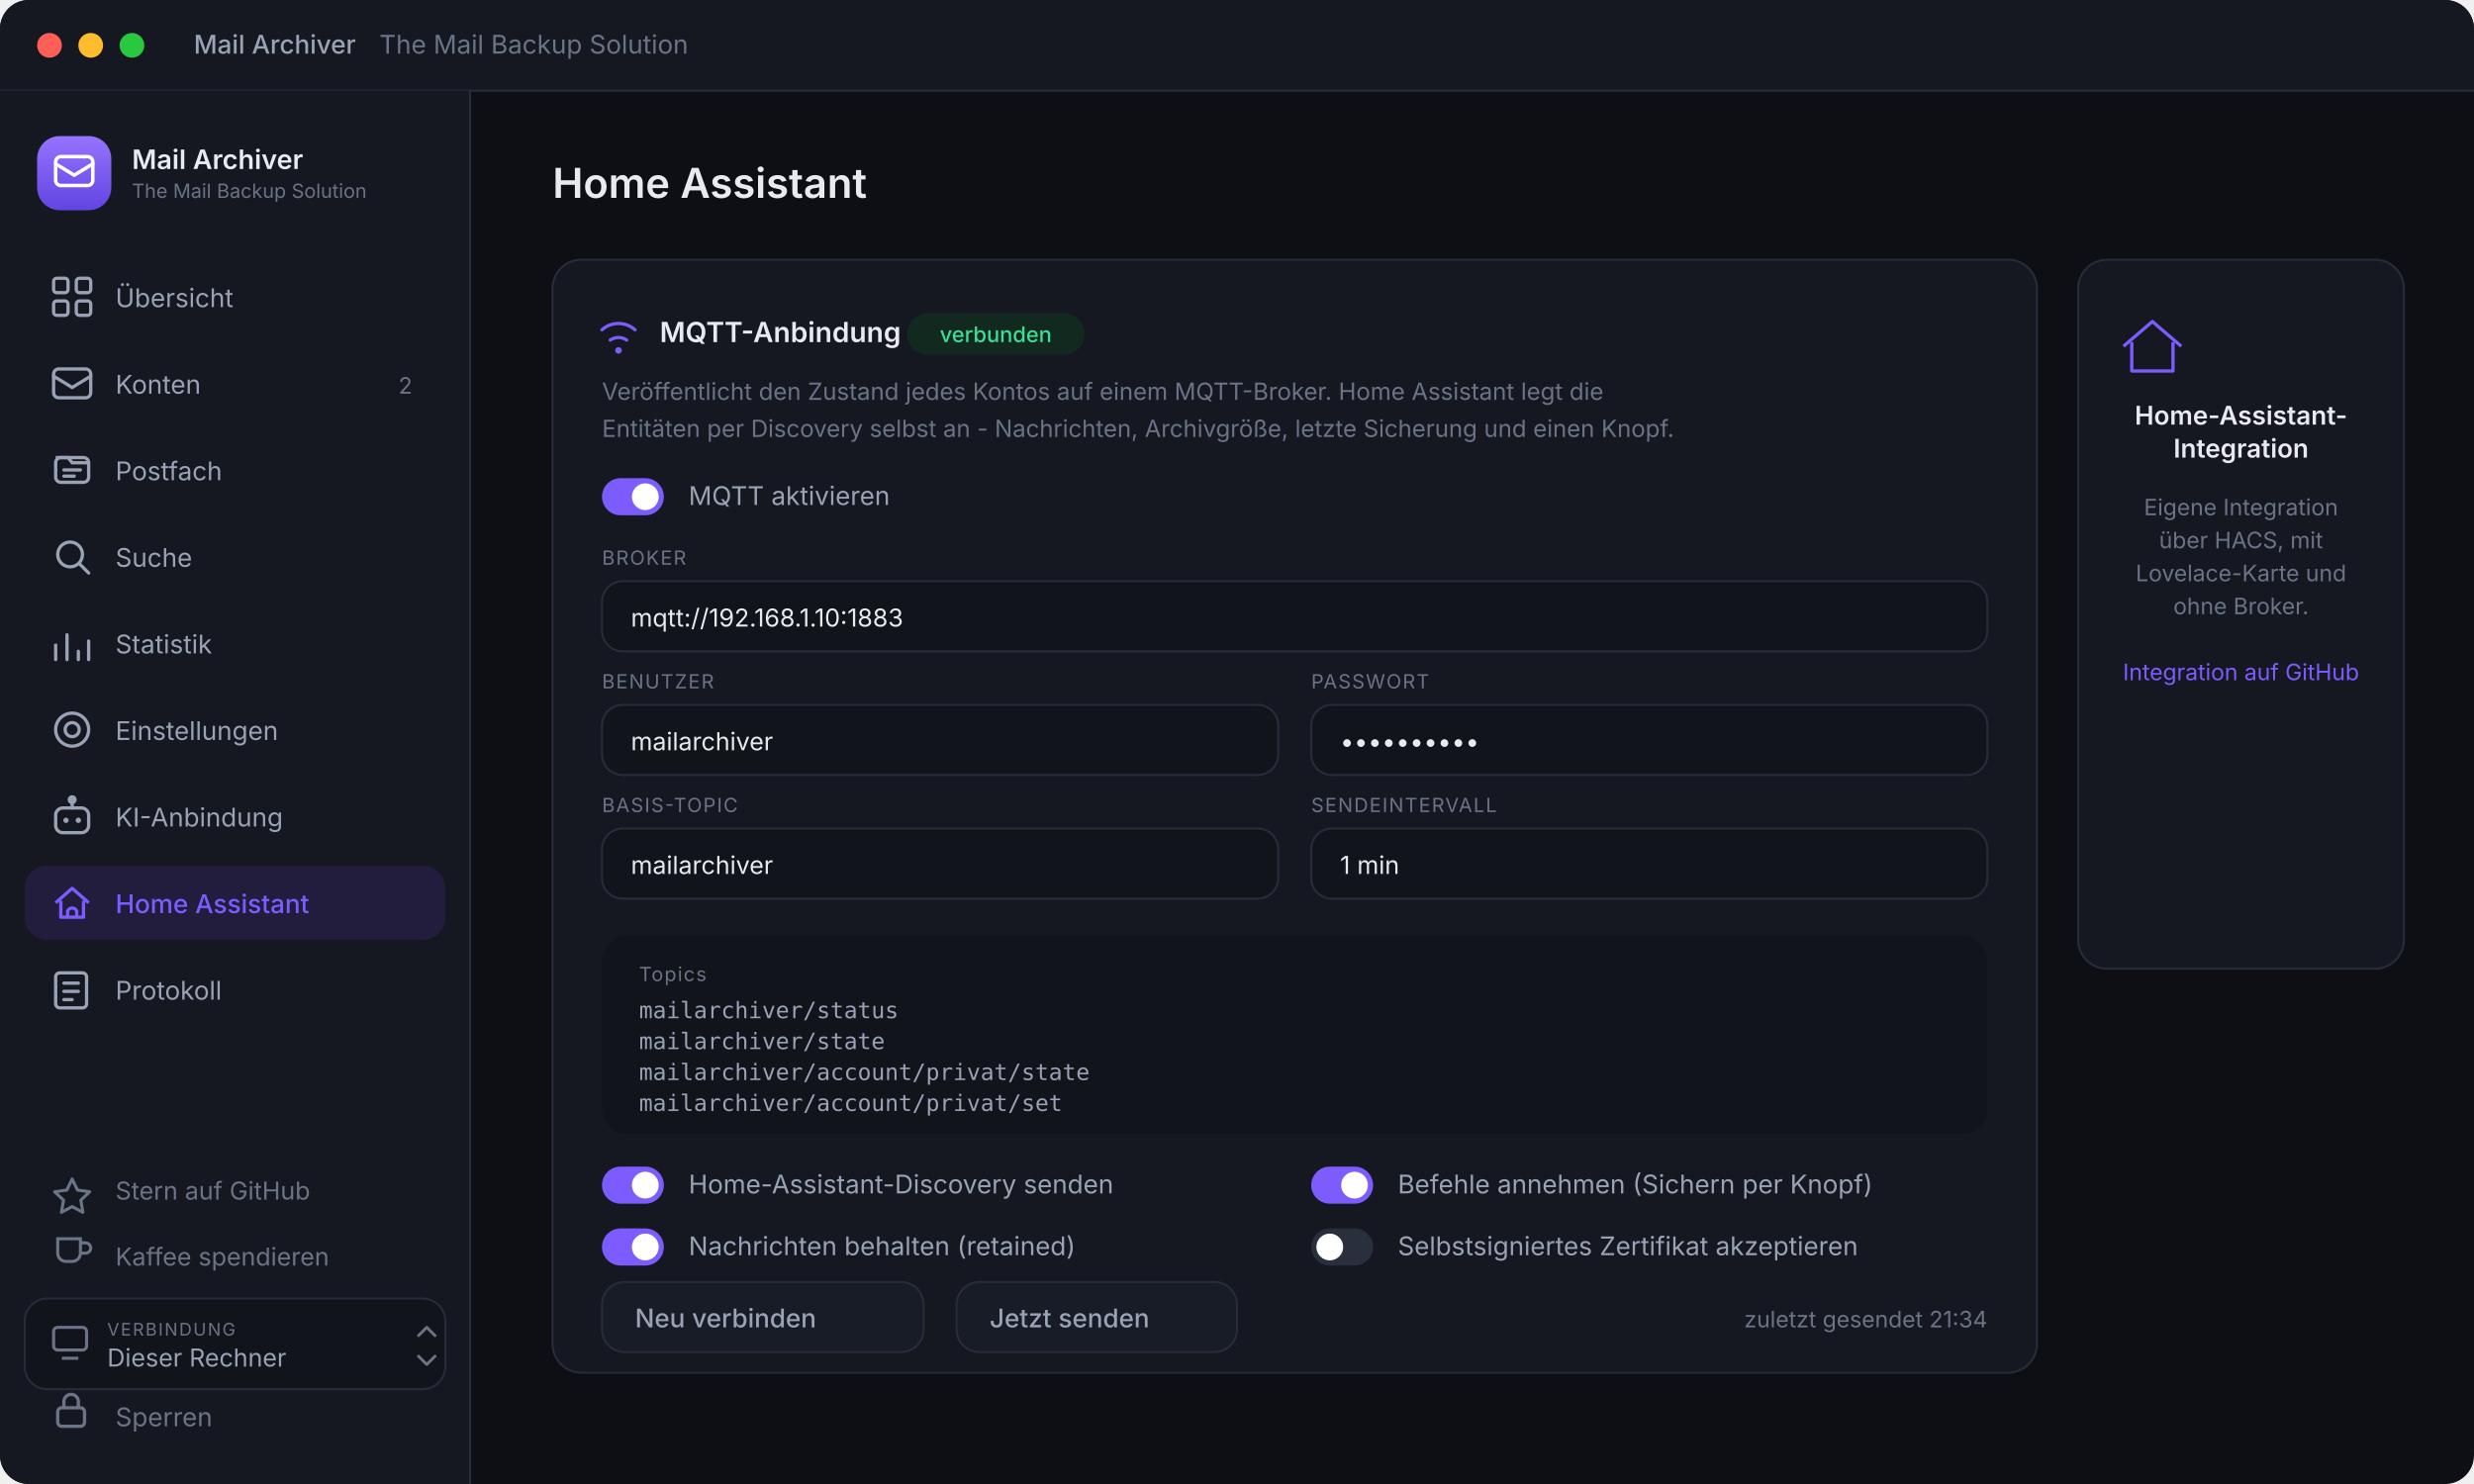
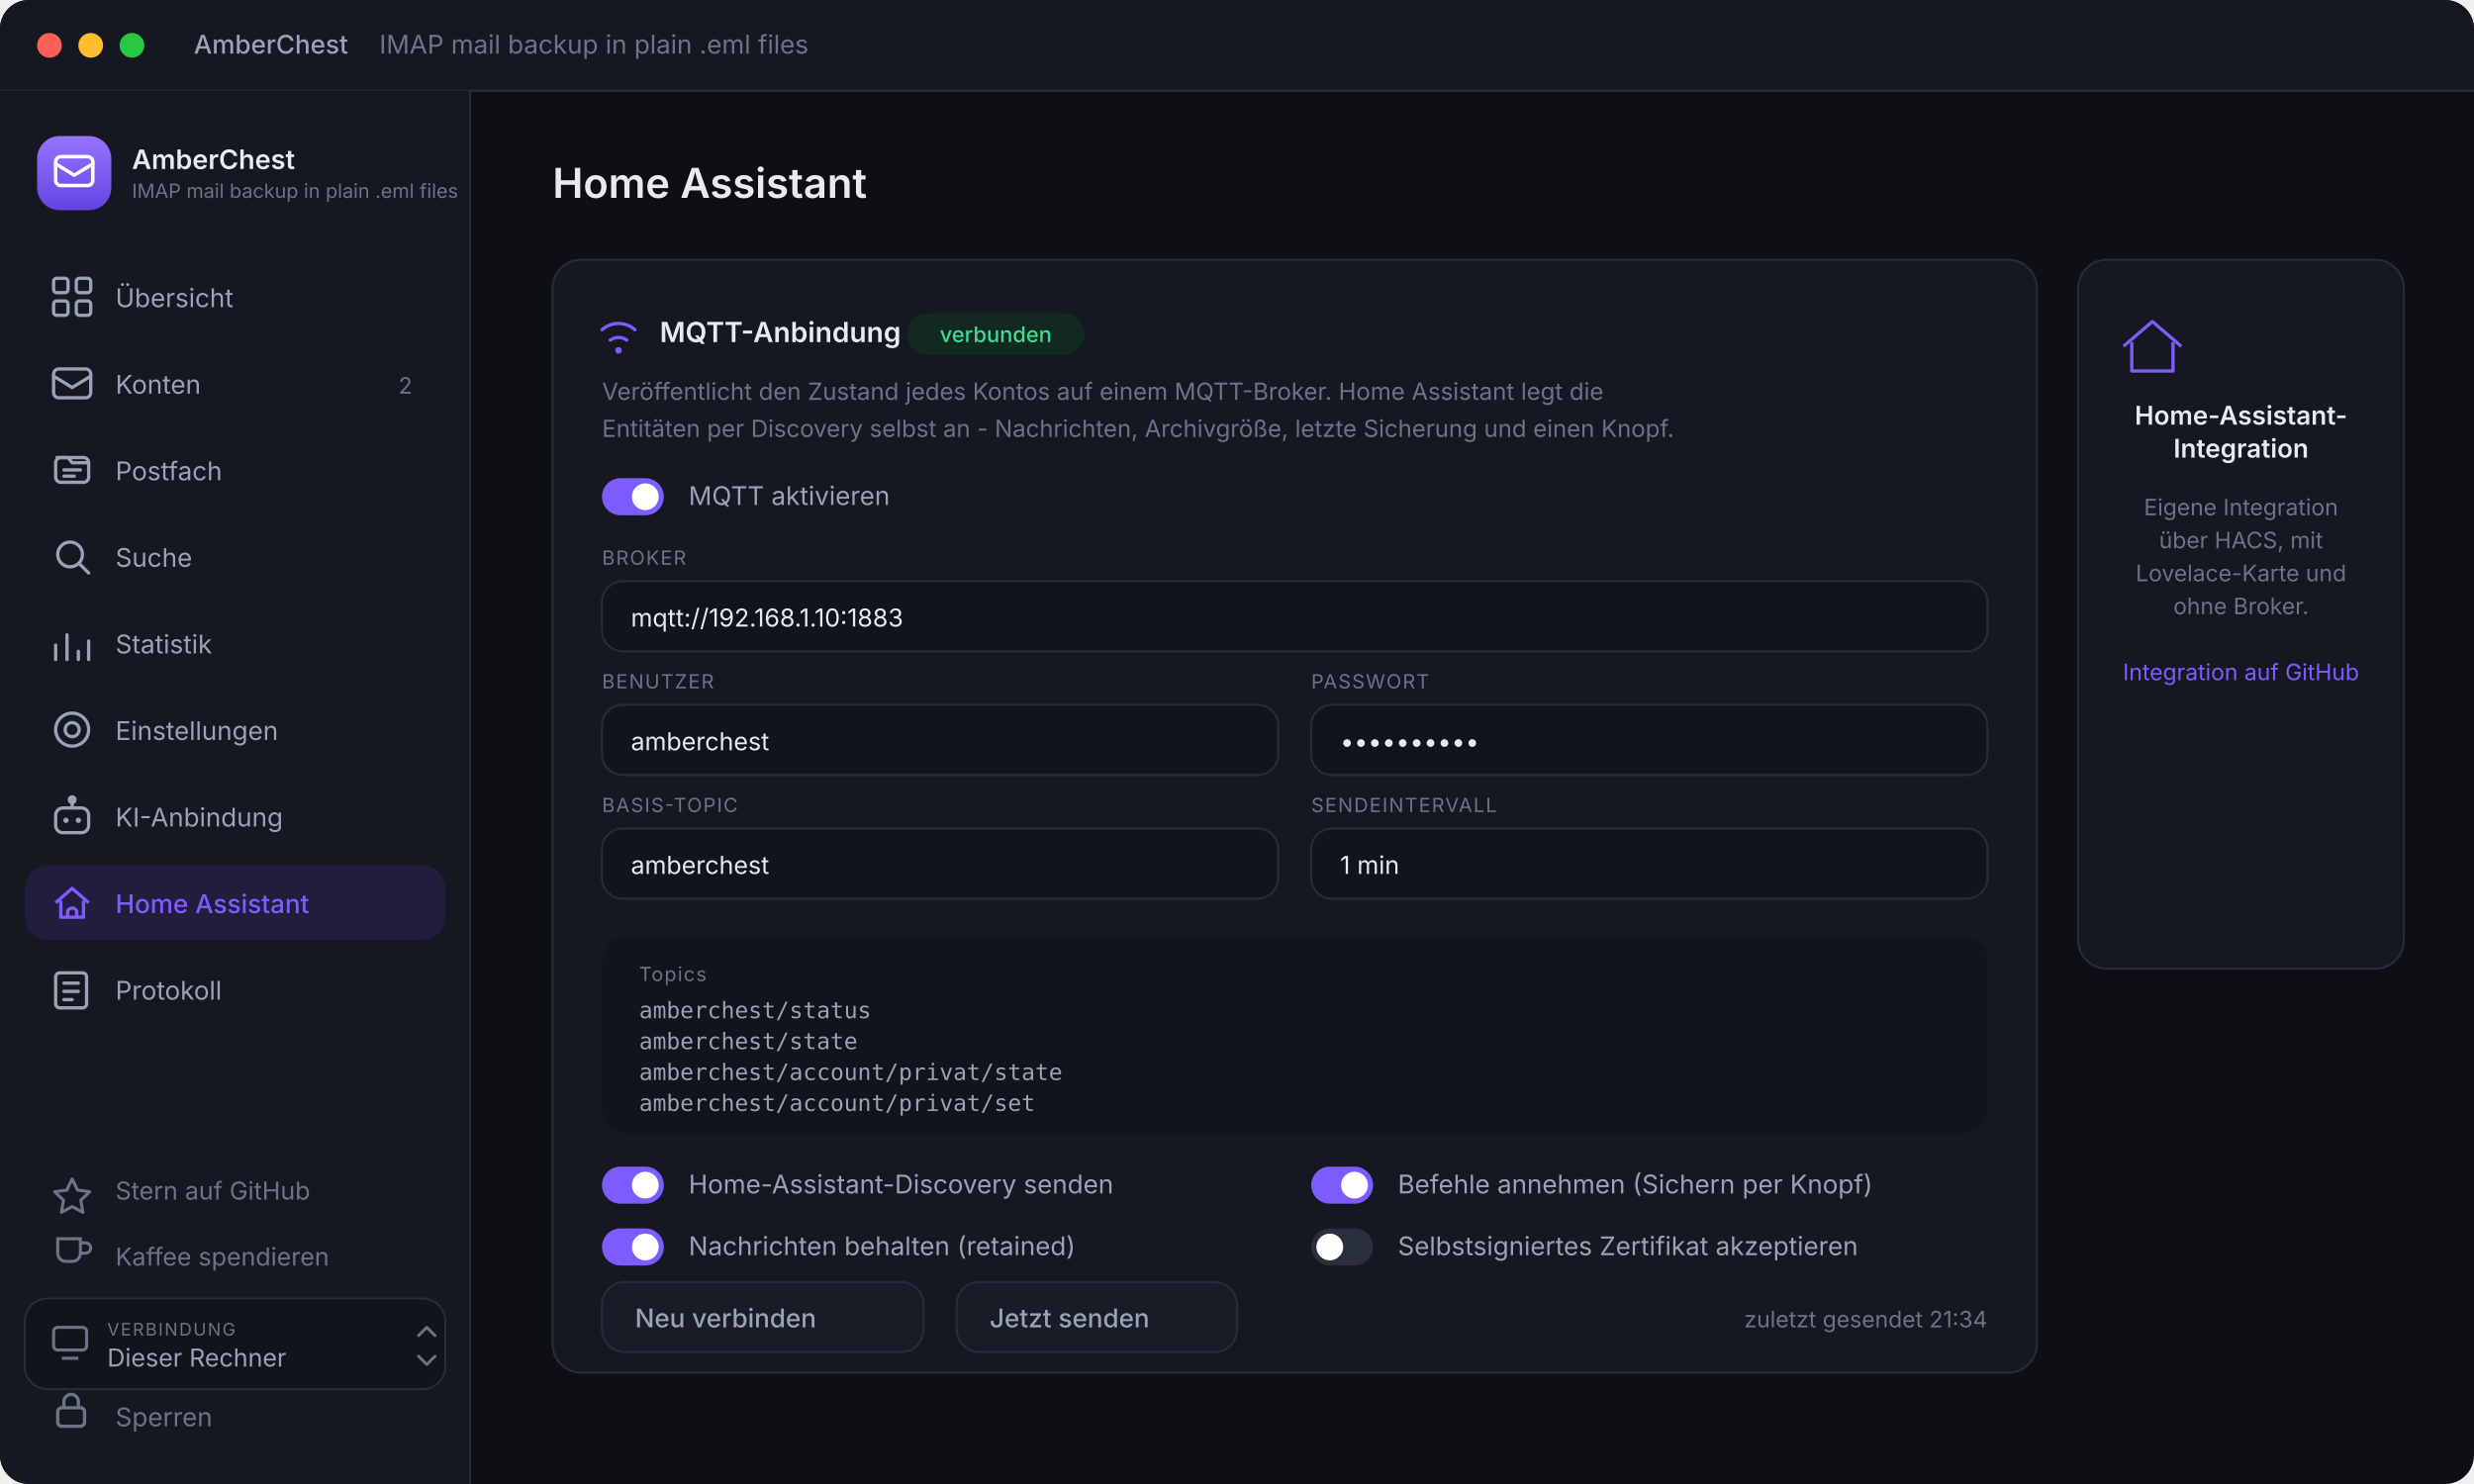
- <svg xmlns="http://www.w3.org/2000/svg" viewBox="0 0 1200 720" width="1200" height="720" role="img" aria-label="Mail Archiver Home Assistant screen with the MQTT settings">
+ <svg xmlns="http://www.w3.org/2000/svg" viewBox="0 0 1200 720" width="1200" height="720" role="img" aria-label="AmberChest Home Assistant screen with the MQTT settings">
  <defs>
    <linearGradient id="accent" x1="0" y1="0" x2="0" y2="1">
      <stop offset="0" stop-color="#9674ff" />
      <stop offset="1" stop-color="#6244e2" />
    </linearGradient>
    <clipPath id="round">
      <rect x="0" y="0" width="1200" height="720" rx="14" />
    </clipPath>
  </defs>
  <g clip-path="url(#round)" font-family="-apple-system, BlinkMacSystemFont, 'Segoe UI', Inter, sans-serif">
    <rect width="1200" height="720" fill="#0d0f14" />
    <rect width="1200" height="44" fill="#151821" />
    <line x1="0" y1="44" x2="1200" y2="44" stroke="#262c3a" stroke-width="1" />
    <circle cx="24" cy="22" r="6" fill="#ff5f57" />
    <circle cx="44" cy="22" r="6" fill="#febc2e" />
    <circle cx="64" cy="22" r="6" fill="#28c840" />
-     <text x="94" y="26" fill="#9aa2b5" font-size="12.5" font-weight="500">Mail Archiver</text>
-     <text x="184" y="26" fill="#6b7386" font-size="12.5">The Mail Backup Solution</text>
+     <text x="94" y="26" fill="#9aa2b5" font-size="12.5" font-weight="500">AmberChest</text>
+     <text x="184" y="26" fill="#6b7386" font-size="12.5">IMAP mail backup in plain .eml files</text>
    <rect x="0" y="44" width="228" height="676" fill="#151821" />
    <line x1="228" y1="44" x2="228" y2="720" stroke="#262c3a" stroke-width="1" />
    <rect x="18" y="66" width="36" height="36" rx="11" fill="url(#accent)" />
    <g stroke="#fff" stroke-width="1.7" fill="none">
      <rect x="27" y="76" width="18" height="14" rx="2.5" />
      <path d="M27 79.5 36 85l9-5.5" stroke-linecap="round" stroke-linejoin="round" />
    </g>
-     <text x="64" y="82" fill="#e8eaf0" font-size="13" font-weight="600">Mail Archiver</text>
-     <text x="64" y="96" fill="#6b7386" font-size="9.5">The Mail Backup Solution</text>
+     <text x="64" y="82" fill="#e8eaf0" font-size="13" font-weight="600">AmberChest</text>
+     <text x="64" y="96" fill="#6b7386" font-size="9.5">IMAP mail backup in plain .eml files</text>
    <g stroke="#9aa2b5" stroke-width="1.6" fill="none">
      <rect x="26" y="135" width="7" height="7" rx="1.5" />
      <rect x="37" y="135" width="7" height="7" rx="1.5" />
      <rect x="26" y="146" width="7" height="7" rx="1.5" />
      <rect x="37" y="146" width="7" height="7" rx="1.5" />
    </g>
    <text x="56" y="149" fill="#9aa2b5" font-size="12.5">Übersicht</text>
    <g stroke="#9aa2b5" stroke-width="1.6" fill="none">
      <rect x="26" y="179" width="18" height="14" rx="2.5" />
      <path d="M26 182.5 35 188 44 182.5" stroke-linecap="round" />
    </g>
    <text x="56" y="191" fill="#9aa2b5" font-size="12.5">Konten</text>
    <text x="200" y="191" fill="#6b7386" font-size="11" text-anchor="end">2</text>
    <g stroke="#9aa2b5" stroke-width="1.6" fill="none">
      <path d="M27 222h6l2 2.5h8" />
      <rect x="27" y="222" width="16" height="12" rx="2.5" />
      <path d="M31 228h8M31 231h5" stroke-linecap="round" />
    </g>
    <text x="56" y="233" fill="#9aa2b5" font-size="12.5">Postfach</text>
    <g stroke="#9aa2b5" stroke-width="1.6" fill="none">
      <circle cx="34" cy="269" r="6" />
      <path d="M38.5 273.5 43 278" stroke-linecap="round" />
    </g>
    <text x="56" y="275" fill="#9aa2b5" font-size="12.5">Suche</text>
    <g stroke="#9aa2b5" stroke-width="1.6" fill="none">
      <path d="M27 320v-7M32.5 320v-12M38 320v-4M43 320v-9" stroke-linecap="round" />
    </g>
    <text x="56" y="317" fill="#9aa2b5" font-size="12.5">Statistik</text>
    <g stroke="#9aa2b5" stroke-width="1.6" fill="none">
      <circle cx="35" cy="354" r="3.4" />
      <circle cx="35" cy="354" r="8" />
    </g>
    <text x="56" y="359" fill="#9aa2b5" font-size="12.5">Einstellungen</text>
    <g stroke="#9aa2b5" stroke-width="1.6" fill="none">
      <rect x="27" y="392" width="16" height="12" rx="3.5" />
      <path d="M35 388v4" stroke-linecap="round" />
      <circle cx="35" cy="388" r="1.4" fill="#9aa2b5" />
      <circle cx="32" cy="398" r="1.3" fill="#9aa2b5" stroke="none" />
      <circle cx="38" cy="398" r="1.3" fill="#9aa2b5" stroke="none" />
    </g>
    <text x="56" y="401" fill="#9aa2b5" font-size="12.5">KI-Anbindung</text>
    <rect x="12" y="420" width="204" height="36" rx="11" fill="#221d3d" />
    <g stroke="#7c5cff" stroke-width="1.6" fill="none">
      <path d="M27 438 35 431 43 438" stroke-linejoin="round" />
      <path d="M29.5 437v8h11v-8" stroke-linejoin="round" />
      <path d="M32.8 445v-3a2.4 2.4 0 0 1 4.4 0v3" />
    </g>
    <text x="56" y="443" fill="#7c5cff" font-size="12.5" font-weight="500">Home Assistant</text>
    <g stroke="#9aa2b5" stroke-width="1.6" fill="none">
      <rect x="27" y="472" width="15" height="17" rx="2" />
      <path d="M31 477h7M31 481h7M31 485h4" stroke-linecap="round" />
    </g>
    <text x="56" y="485" fill="#9aa2b5" font-size="12.5">Protokoll</text>
    <g stroke="#6b7386" stroke-width="1.5" fill="none">
      <path d="M35 572l2.6 5.4 5.9.8-4.3 4.1 1 5.9-5.2-2.8-5.2 2.8 1-5.9-4.3-4.1 5.9-.8z" stroke-linejoin="round" />
    </g>
    <text x="56" y="582" fill="#6b7386" font-size="12">Stern auf GitHub</text>
    <g stroke="#6b7386" stroke-width="1.5" fill="none">
      <path d="M28 601h11v7a4 4 0 0 1-4 4h-3a4 4 0 0 1-4-4z" />
      <path d="M39 603h2.5a2.5 2.5 0 0 1 0 5H39" />
    </g>
    <text x="56" y="614" fill="#6b7386" font-size="12">Kaffee spendieren</text>
    <rect x="12" y="630" width="204" height="44" rx="11" fill="#11141b" stroke="#262c3a" />
    <g stroke="#6b7386" stroke-width="1.5" fill="none">
      <rect x="26" y="644" width="16" height="11" rx="2" />
      <path d="M30 659h8" />
    </g>
    <text x="52" y="648" fill="#6b7386" font-size="8.5" letter-spacing="0.7">VERBINDUNG</text>
    <text x="52" y="663" fill="#9aa2b5" font-size="12">Dieser Rechner</text>
    <path d="M203 648l4-4 4 4M203 658l4 4 4-4" stroke="#6b7386" stroke-width="1.4" fill="none" stroke-linecap="round" stroke-linejoin="round" />
    <g stroke="#6b7386" stroke-width="1.6" fill="none">
      <rect x="28" y="683" width="13" height="9" rx="2" />
      <path d="M31 683v-3a3.5 3.5 0 0 1 7 0v3" />
    </g>
    <text x="56" y="692" fill="#6b7386" font-size="12.5">Sperren</text>
    <text x="268" y="96" fill="#e8eaf0" font-size="20" font-weight="600">Home Assistant</text>
    <rect x="268" y="126" width="720" height="540" rx="14" fill="#151821" stroke="#262c3a" />
    <g stroke="#7c5cff" stroke-width="1.6" fill="none">
      <path d="M292 160a12 12 0 0 1 16 0M296 165a7 7 0 0 1 8 0" stroke-linecap="round" />
      <circle cx="300" cy="170" r="1.6" fill="#7c5cff" stroke="none" />
    </g>
    <text x="320" y="166" fill="#e8eaf0" font-size="13.5" font-weight="600">MQTT-Anbindung</text>
    <rect x="440" y="152" width="86" height="20" rx="10" fill="#12291f" />
    <text x="483" y="166" fill="#3ddc97" font-size="10.5" font-weight="500" text-anchor="middle">verbunden</text>
    <text x="292" y="194" fill="#6b7386" font-size="11.5">Veröffentlicht den Zustand jedes Kontos auf einem MQTT-Broker. Home Assistant legt die</text>
    <text x="292" y="212" fill="#6b7386" font-size="11.5">Entitäten per Discovery selbst an - Nachrichten, Archivgröße, letzte Sicherung und einen Knopf.</text>
    <rect x="292" y="232" width="30" height="18" rx="9" fill="#7c5cff" />
    <circle cx="313" cy="241" r="6.5" fill="#fff" />
    <text x="334" y="245" fill="#9aa2b5" font-size="12.5">MQTT aktivieren</text>
    <text x="292" y="274" fill="#6b7386" font-size="9.5" letter-spacing="0.6">BROKER</text>
    <rect x="292" y="282" width="672" height="34" rx="10" fill="#11141b" stroke="#262c3a" />
    <text x="306" y="304" fill="#e8eaf0" font-size="12">mqtt://192.168.1.10:1883</text>
    <text x="292" y="334" fill="#6b7386" font-size="9.5" letter-spacing="0.6">BENUTZER</text>
    <rect x="292" y="342" width="328" height="34" rx="10" fill="#11141b" stroke="#262c3a" />
-     <text x="306" y="364" fill="#e8eaf0" font-size="12">mailarchiver</text>
+     <text x="306" y="364" fill="#e8eaf0" font-size="12">amberchest</text>
    <text x="636" y="334" fill="#6b7386" font-size="9.5" letter-spacing="0.6">PASSWORT</text>
    <rect x="636" y="342" width="328" height="34" rx="10" fill="#11141b" stroke="#262c3a" />
    <text x="650" y="364" fill="#e8eaf0" font-size="12">••••••••••</text>
    <text x="292" y="394" fill="#6b7386" font-size="9.5" letter-spacing="0.6">BASIS-TOPIC</text>
    <rect x="292" y="402" width="328" height="34" rx="10" fill="#11141b" stroke="#262c3a" />
-     <text x="306" y="424" fill="#e8eaf0" font-size="12">mailarchiver</text>
+     <text x="306" y="424" fill="#e8eaf0" font-size="12">amberchest</text>
    <text x="636" y="394" fill="#6b7386" font-size="9.5" letter-spacing="0.6">SENDEINTERVALL</text>
    <rect x="636" y="402" width="328" height="34" rx="10" fill="#11141b" stroke="#262c3a" />
    <text x="650" y="424" fill="#e8eaf0" font-size="12">1 min</text>
    <rect x="292" y="454" width="672" height="96" rx="12" fill="#11141b" stroke="none" />
    <text x="310" y="476" fill="#6b7386" font-size="9.5" letter-spacing="0.6">Topics</text>
-     <text x="310" y="494" fill="#9aa2b5" font-size="11" font-family="ui-monospace, SFMono-Regular, Menlo, monospace">mailarchiver/status</text>
-     <text x="310" y="509" fill="#9aa2b5" font-size="11" font-family="ui-monospace, SFMono-Regular, Menlo, monospace">mailarchiver/state</text>
-     <text x="310" y="524" fill="#9aa2b5" font-size="11" font-family="ui-monospace, SFMono-Regular, Menlo, monospace">mailarchiver/account/privat/state</text>
-     <text x="310" y="539" fill="#9aa2b5" font-size="11" font-family="ui-monospace, SFMono-Regular, Menlo, monospace">mailarchiver/account/privat/set</text>
+     <text x="310" y="494" fill="#9aa2b5" font-size="11" font-family="ui-monospace, SFMono-Regular, Menlo, monospace">amberchest/status</text>
+     <text x="310" y="509" fill="#9aa2b5" font-size="11" font-family="ui-monospace, SFMono-Regular, Menlo, monospace">amberchest/state</text>
+     <text x="310" y="524" fill="#9aa2b5" font-size="11" font-family="ui-monospace, SFMono-Regular, Menlo, monospace">amberchest/account/privat/state</text>
+     <text x="310" y="539" fill="#9aa2b5" font-size="11" font-family="ui-monospace, SFMono-Regular, Menlo, monospace">amberchest/account/privat/set</text>
    <rect x="292" y="566" width="30" height="18" rx="9" fill="#7c5cff" />
    <circle cx="313" cy="575" r="6.5" fill="#fff" />
    <text x="334" y="579" fill="#9aa2b5" font-size="12.5">Home-Assistant-Discovery senden</text>
    <rect x="636" y="566" width="30" height="18" rx="9" fill="#7c5cff" />
    <circle cx="657" cy="575" r="6.5" fill="#fff" />
    <text x="678" y="579" fill="#9aa2b5" font-size="12.5">Befehle annehmen (Sichern per Knopf)</text>
    <rect x="292" y="596" width="30" height="18" rx="9" fill="#7c5cff" />
    <circle cx="313" cy="605" r="6.5" fill="#fff" />
    <text x="334" y="609" fill="#9aa2b5" font-size="12.5">Nachrichten behalten (retained)</text>
    <rect x="636" y="596" width="30" height="18" rx="9" fill="#2a2f3d" />
    <circle cx="645" cy="605" r="6.5" fill="#fff" />
    <text x="678" y="609" fill="#9aa2b5" font-size="12.5">Selbstsigniertes Zertifikat akzeptieren</text>
    <rect x="292" y="622" width="156" height="34" rx="11" fill="#181c26" stroke="#262c3a" />
    <text x="308" y="644" fill="#9aa2b5" font-size="12.5" font-weight="500">Neu verbinden</text>
    <rect x="464" y="622" width="136" height="34" rx="11" fill="#181c26" stroke="#262c3a" />
    <text x="480" y="644" fill="#9aa2b5" font-size="12.5" font-weight="500">Jetzt senden</text>
    <text x="964" y="644" fill="#6b7386" font-size="11" text-anchor="end">zuletzt gesendet 21:34</text>
    <rect x="1008" y="126" width="158" height="344" rx="14" fill="#151821" stroke="#262c3a" />
    <g stroke="#7c5cff" stroke-width="1.6" fill="none">
      <path d="M1030 168l14-12 14 12" stroke-linejoin="round" />
      <path d="M1034 166v14h20v-14" stroke-linejoin="round" />
    </g>
    <text x="1087" y="206" fill="#e8eaf0" font-size="12.5" font-weight="600" text-anchor="middle">Home-Assistant-</text>
    <text x="1087" y="222" fill="#e8eaf0" font-size="12.5" font-weight="600" text-anchor="middle">Integration</text>
    <text x="1087" y="250" fill="#6b7386" font-size="11" text-anchor="middle">Eigene Integration</text>
    <text x="1087" y="266" fill="#6b7386" font-size="11" text-anchor="middle">über HACS, mit</text>
    <text x="1087" y="282" fill="#6b7386" font-size="11" text-anchor="middle">Lovelace-Karte und</text>
    <text x="1087" y="298" fill="#6b7386" font-size="11" text-anchor="middle">ohne Broker.</text>
    <text x="1087" y="330" fill="#7c5cff" font-size="11" text-anchor="middle">Integration auf GitHub</text>
  </g>
</svg>
